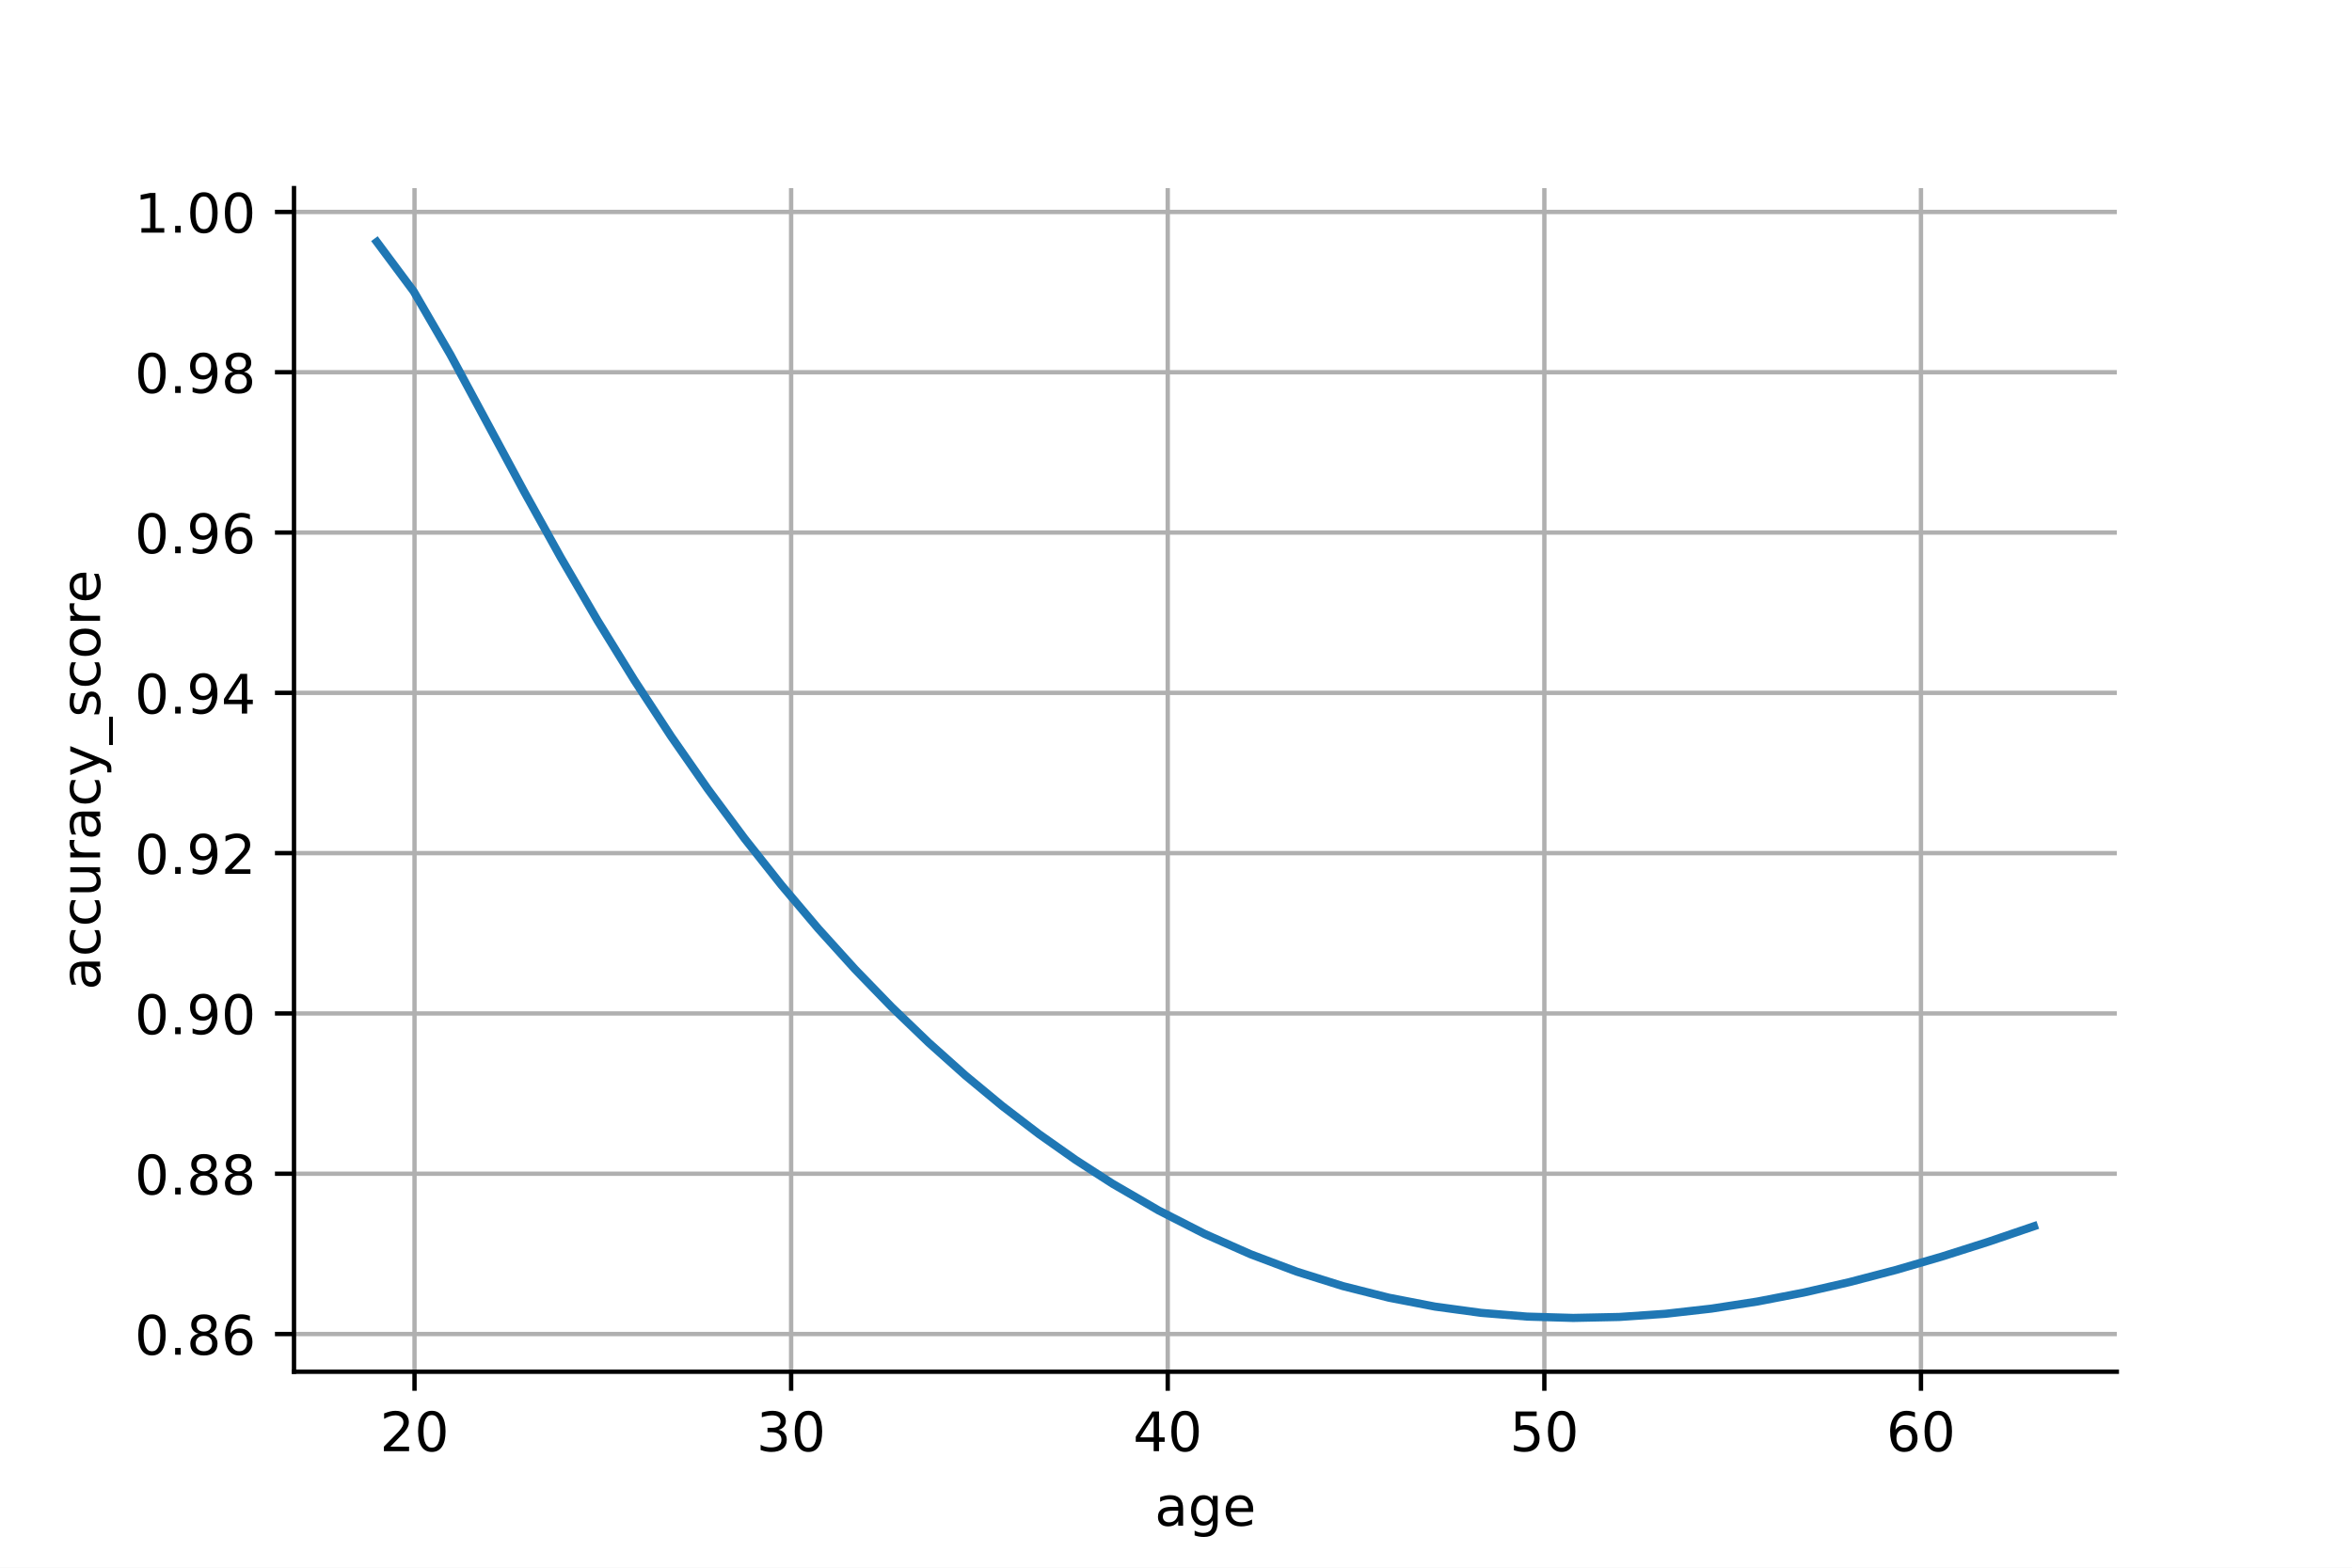
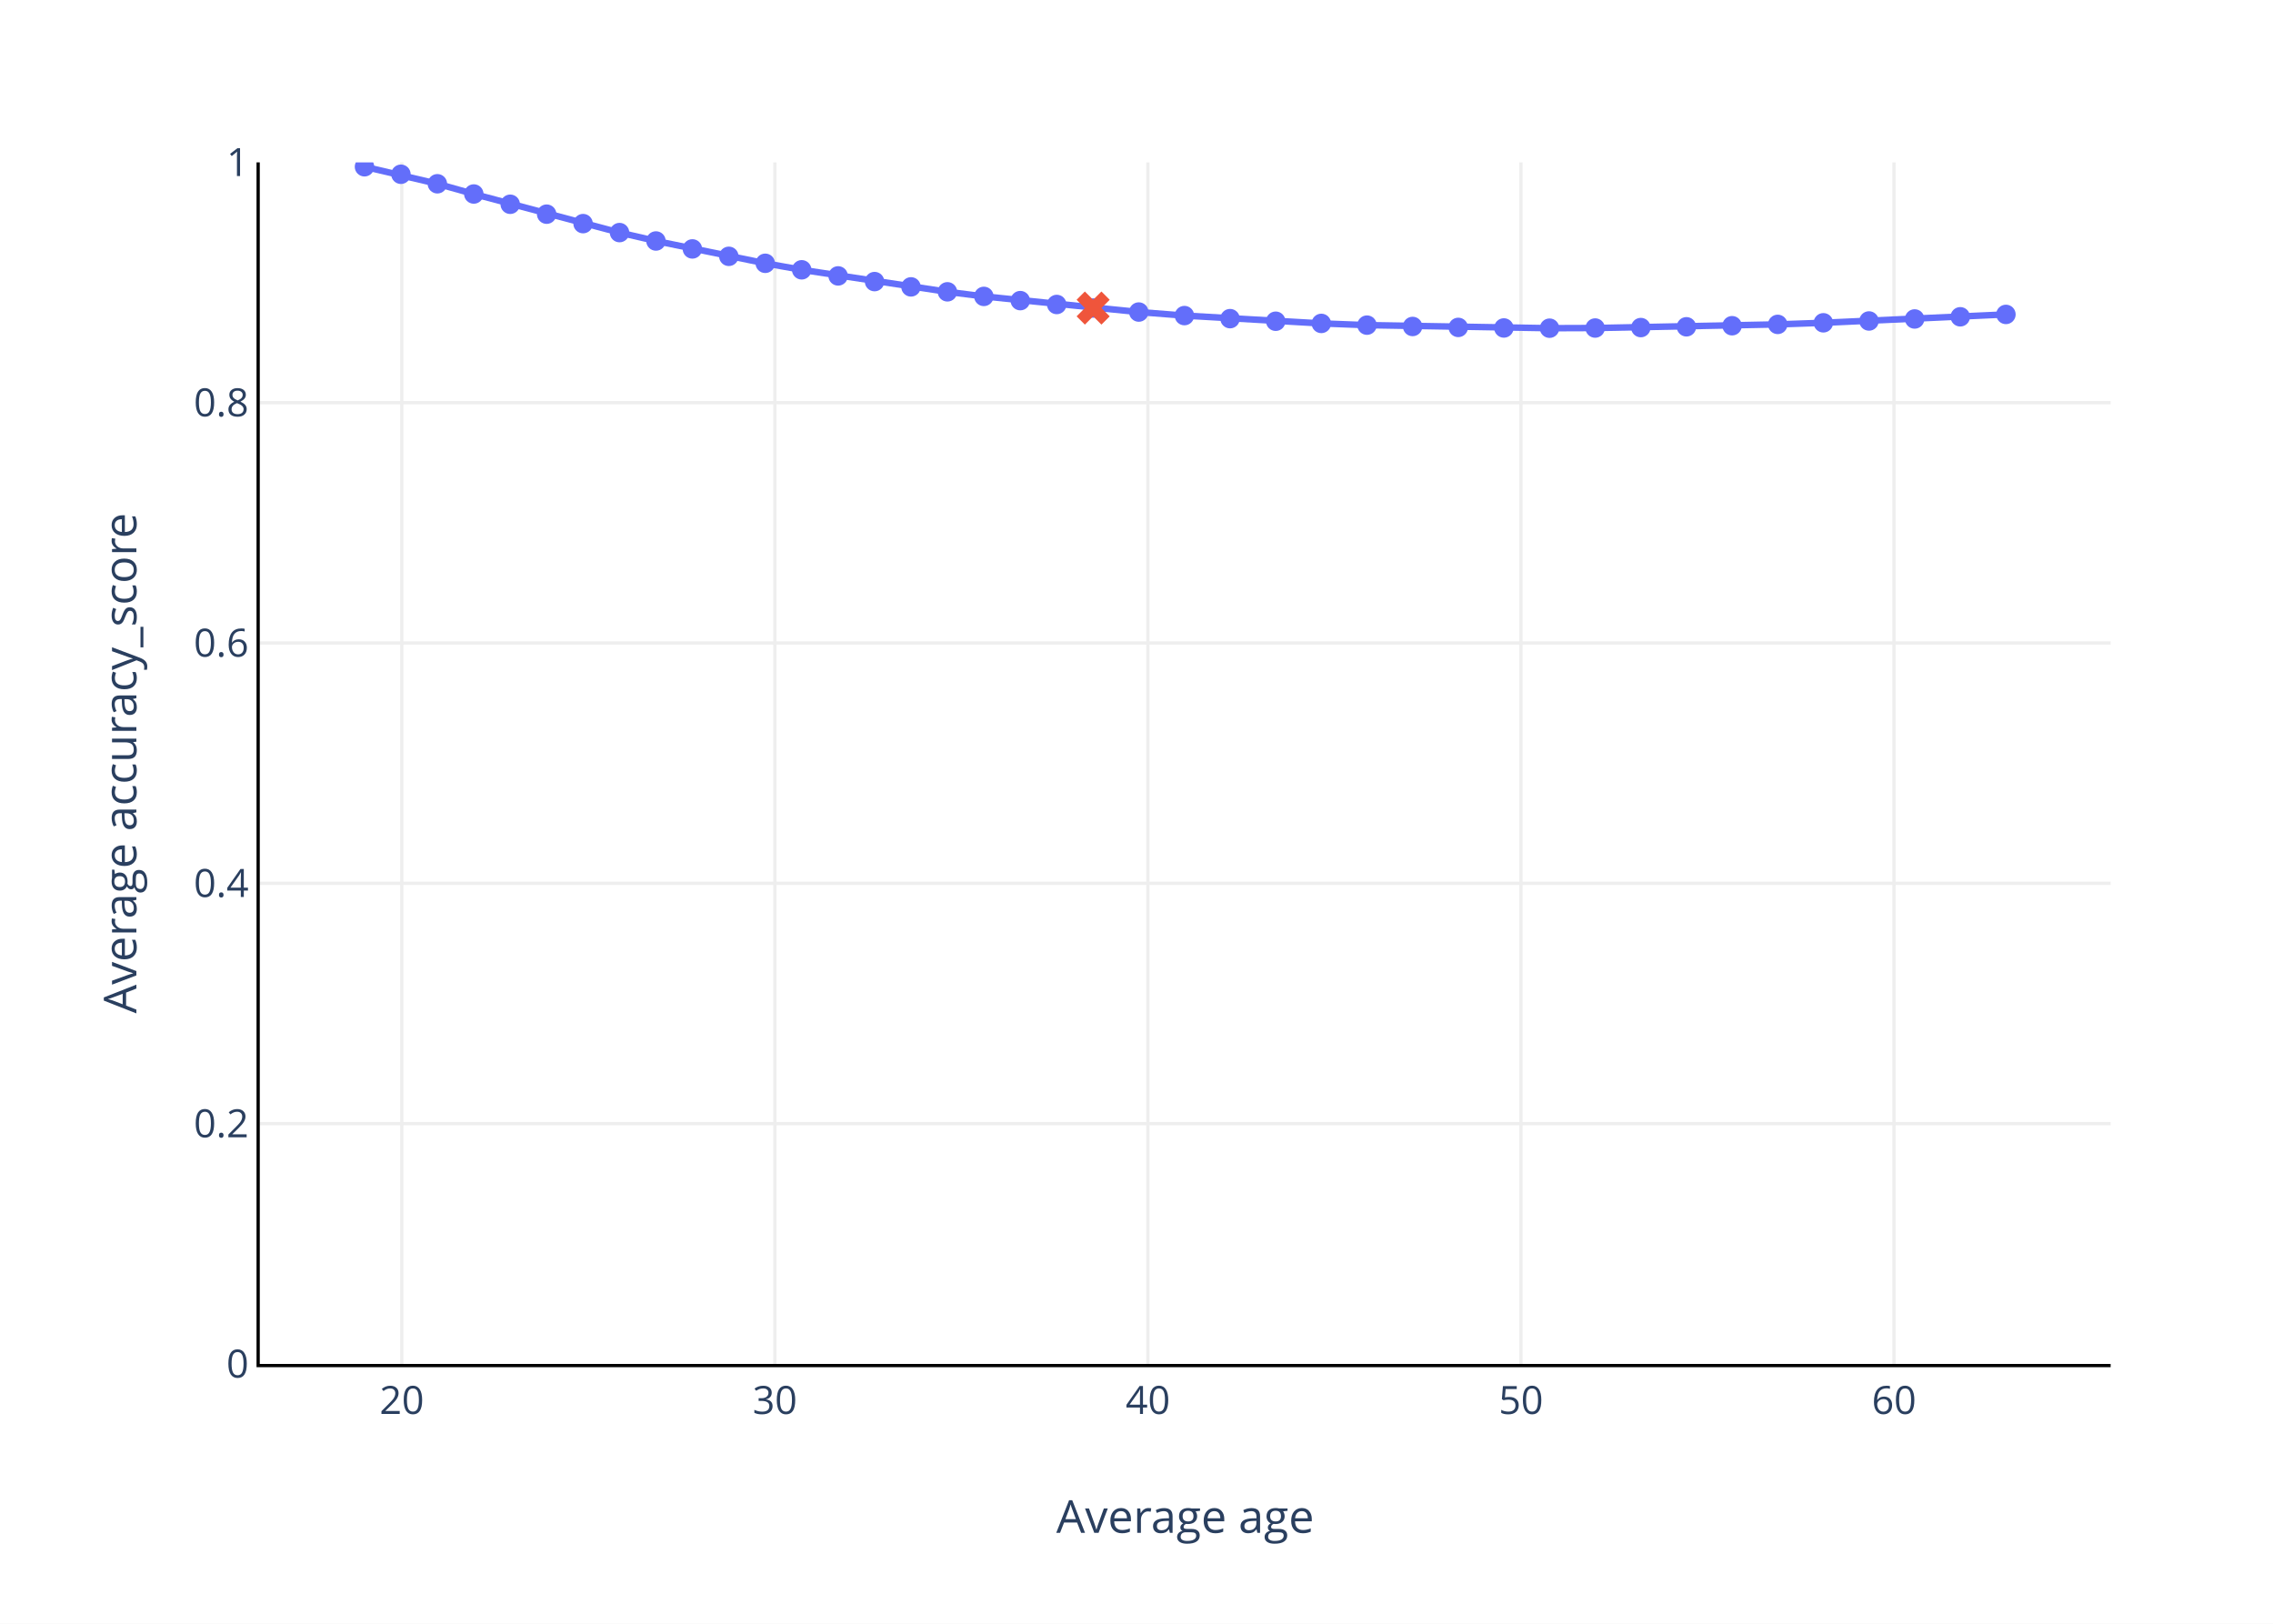
- <svg xmlns="http://www.w3.org/2000/svg" xmlns:xlink="http://www.w3.org/1999/xlink" height="288pt" version="1.1" viewBox="0 0 432 288" width="432pt">
-   <defs>
-     <style type="text/css">
- *{stroke-linecap:butt;stroke-linejoin:round;}
-   </style>
+ <svg xmlns="http://www.w3.org/2000/svg" class="main-svg" width="700" height="500" viewBox="0 0 700 500">
+   <rect x="0" y="0" width="700" height="500" style="fill: rgb(255, 255, 255); fill-opacity: 1;" />
+   <defs id="defs-4349ad">
+     <g class="clips">
+       <clipPath id="clip4349adxyplot" class="plotclip">
+         <rect width="570" height="370" />
+       </clipPath>
+       <clipPath class="axesclip" id="clip4349adx">
+         <rect x="80" y="0" width="570" height="500" />
+       </clipPath>
+       <clipPath class="axesclip" id="clip4349ady">
+         <rect x="0" y="50" width="700" height="370" />
+       </clipPath>
+       <clipPath class="axesclip" id="clip4349adxy">
+         <rect x="80" y="50" width="570" height="370" />
+       </clipPath>
+     </g>
+     <g class="gradients" />
  </defs>
-   <g id="figure_1">
-     <g id="patch_1">
-       <path d="M 0 288  L 432 288  L 432 0  L 0 0  z " style="fill:#ffffff;" />
-     </g>
-     <g id="axes_1">
-       <g id="patch_2">
-         <path d="M 54 252  L 388.8 252  L 388.8 34.56  L 54 34.56  z " style="fill:#ffffff;" />
+   <g class="bglayer" />
+   <g class="layer-below">
+     <g class="imagelayer" />
+     <g class="shapelayer" />
+   </g>
+   <g class="cartesianlayer">
+     <g class="subplot xy">
+       <g class="layer-subplot">
+         <g class="shapelayer" />
+         <g class="imagelayer" />
      </g>
-       <g id="matplotlib.axis_1">
-         <g id="xtick_1">
-           <g id="line2d_1">
-             <path clip-path="url(#p9a3bfb42e7)" d="M 76.136 252  L 76.136 34.56  " style="fill:none;stroke:#b0b0b0;stroke-linecap:square;stroke-width:0.8;" />
+       <g class="gridlayer">
+         <g class="x">
+           <path class="xgrid crisp" transform="translate(123.74,0)" d="M0,50v370" style="stroke: rgb(238, 238, 238); stroke-opacity: 1; stroke-width: 1px;" />
+           <path class="xgrid crisp" transform="translate(238.63,0)" d="M0,50v370" style="stroke: rgb(238, 238, 238); stroke-opacity: 1; stroke-width: 1px;" />
+           <path class="xgrid crisp" transform="translate(353.51,0)" d="M0,50v370" style="stroke: rgb(238, 238, 238); stroke-opacity: 1; stroke-width: 1px;" />
+           <path class="xgrid crisp" transform="translate(468.4,0)" d="M0,50v370" style="stroke: rgb(238, 238, 238); stroke-opacity: 1; stroke-width: 1px;" />
+           <path class="xgrid crisp" transform="translate(583.28,0)" d="M0,50v370" style="stroke: rgb(238, 238, 238); stroke-opacity: 1; stroke-width: 1px;" />
+         </g>
+         <g class="y">
+           <path class="ygrid crisp" transform="translate(0,346)" d="M80,0h570" style="stroke: rgb(238, 238, 238); stroke-opacity: 1; stroke-width: 1px;" />
+           <path class="ygrid crisp" transform="translate(0,272)" d="M80,0h570" style="stroke: rgb(238, 238, 238); stroke-opacity: 1; stroke-width: 1px;" />
+           <path class="ygrid crisp" transform="translate(0,198)" d="M80,0h570" style="stroke: rgb(238, 238, 238); stroke-opacity: 1; stroke-width: 1px;" />
+           <path class="ygrid crisp" transform="translate(0,124)" d="M80,0h570" style="stroke: rgb(238, 238, 238); stroke-opacity: 1; stroke-width: 1px;" />
+         </g>
+       </g>
+       <g class="zerolinelayer" />
+       <path class="xlines-below" />
+       <path class="ylines-below" />
+       <g class="overlines-below" />
+       <g class="xaxislayer-below" />
+       <g class="yaxislayer-below" />
+       <g class="overaxes-below" />
+       <g class="plot" transform="translate(80, 50)" clip-path="url('#clip4349adxyplot')">
+         <g class="scatterlayer mlayer">
+           <g class="trace scatter trace9c3ac6" style="stroke-miterlimit: 2; opacity: 1;">
+             <g class="fills" />
+             <g class="errorbars" />
+             <g class="lines">
+               <path class="js-line" d="M32.25,1.35L54.69,6.59L65.91,9.74L110.79,21.62L122.01,24.21L155.67,31.08L166.89,33.08L211.77,39.86L222.99,41.27L270.7,46.09L284.76,47.18L326.92,49.59L340.98,50.12L397.2,51.06L411.25,51.01L467.47,49.89L481.53,49.4L537.75,46.82" style="vector-effect: non-scaling-stroke; fill: none; stroke: rgb(99, 110, 250); stroke-opacity: 1; stroke-width: 2px; opacity: 1;" />
+             </g>
+             <g class="points">
+               <path class="point" transform="translate(32.25,1.35)" d="M3,0A3,3 0 1,1 0,-3A3,3 0 0,1 3,0Z" style="opacity: 1; stroke-width: 0px; fill: rgb(99, 110, 250); fill-opacity: 1;" />
+               <path class="point" transform="translate(43.47,3.66)" d="M3,0A3,3 0 1,1 0,-3A3,3 0 0,1 3,0Z" style="opacity: 1; stroke-width: 0px; fill: rgb(99, 110, 250); fill-opacity: 1;" />
+               <path class="point" transform="translate(54.69,6.59)" d="M3,0A3,3 0 1,1 0,-3A3,3 0 0,1 3,0Z" style="opacity: 1; stroke-width: 0px; fill: rgb(99, 110, 250); fill-opacity: 1;" />
+               <path class="point" transform="translate(65.91,9.74)" d="M3,0A3,3 0 1,1 0,-3A3,3 0 0,1 3,0Z" style="opacity: 1; stroke-width: 0px; fill: rgb(99, 110, 250); fill-opacity: 1;" />
+               <path class="point" transform="translate(77.13,12.9)" d="M3,0A3,3 0 1,1 0,-3A3,3 0 0,1 3,0Z" style="opacity: 1; stroke-width: 0px; fill: rgb(99, 110, 250); fill-opacity: 1;" />
+               <path class="point" transform="translate(88.35,15.95)" d="M3,0A3,3 0 1,1 0,-3A3,3 0 0,1 3,0Z" style="opacity: 1; stroke-width: 0px; fill: rgb(99, 110, 250); fill-opacity: 1;" />
+               <path class="point" transform="translate(99.57,18.86)" d="M3,0A3,3 0 1,1 0,-3A3,3 0 0,1 3,0Z" style="opacity: 1; stroke-width: 0px; fill: rgb(99, 110, 250); fill-opacity: 1;" />
+               <path class="point" transform="translate(110.79,21.62)" d="M3,0A3,3 0 1,1 0,-3A3,3 0 0,1 3,0Z" style="opacity: 1; stroke-width: 0px; fill: rgb(99, 110, 250); fill-opacity: 1;" />
+               <path class="point" transform="translate(122.01,24.21)" d="M3,0A3,3 0 1,1 0,-3A3,3 0 0,1 3,0Z" style="opacity: 1; stroke-width: 0px; fill: rgb(99, 110, 250); fill-opacity: 1;" />
+               <path class="point" transform="translate(133.23,26.65)" d="M3,0A3,3 0 1,1 0,-3A3,3 0 0,1 3,0Z" style="opacity: 1; stroke-width: 0px; fill: rgb(99, 110, 250); fill-opacity: 1;" />
+               <path class="point" transform="translate(144.45,28.93)" d="M3,0A3,3 0 1,1 0,-3A3,3 0 0,1 3,0Z" style="opacity: 1; stroke-width: 0px; fill: rgb(99, 110, 250); fill-opacity: 1;" />
+               <path class="point" transform="translate(155.67,31.08)" d="M3,0A3,3 0 1,1 0,-3A3,3 0 0,1 3,0Z" style="opacity: 1; stroke-width: 0px; fill: rgb(99, 110, 250); fill-opacity: 1;" />
+               <path class="point" transform="translate(166.89,33.08)" d="M3,0A3,3 0 1,1 0,-3A3,3 0 0,1 3,0Z" style="opacity: 1; stroke-width: 0px; fill: rgb(99, 110, 250); fill-opacity: 1;" />
+               <path class="point" transform="translate(178.11,34.96)" d="M3,0A3,3 0 1,1 0,-3A3,3 0 0,1 3,0Z" style="opacity: 1; stroke-width: 0px; fill: rgb(99, 110, 250); fill-opacity: 1;" />
+               <path class="point" transform="translate(189.33,36.71)" d="M3,0A3,3 0 1,1 0,-3A3,3 0 0,1 3,0Z" style="opacity: 1; stroke-width: 0px; fill: rgb(99, 110, 250); fill-opacity: 1;" />
+               <path class="point" transform="translate(200.55,38.34)" d="M3,0A3,3 0 1,1 0,-3A3,3 0 0,1 3,0Z" style="opacity: 1; stroke-width: 0px; fill: rgb(99, 110, 250); fill-opacity: 1;" />
+               <path class="point" transform="translate(211.77,39.86)" d="M3,0A3,3 0 1,1 0,-3A3,3 0 0,1 3,0Z" style="opacity: 1; stroke-width: 0px; fill: rgb(99, 110, 250); fill-opacity: 1;" />
+               <path class="point" transform="translate(222.99,41.27)" d="M3,0A3,3 0 1,1 0,-3A3,3 0 0,1 3,0Z" style="opacity: 1; stroke-width: 0px; fill: rgb(99, 110, 250); fill-opacity: 1;" />
+               <path class="point" transform="translate(234.21,42.57)" d="M3,0A3,3 0 1,1 0,-3A3,3 0 0,1 3,0Z" style="opacity: 1; stroke-width: 0px; fill: rgb(99, 110, 250); fill-opacity: 1;" />
+               <path class="point" transform="translate(245.43,43.76)" d="M3,0A3,3 0 1,1 0,-3A3,3 0 0,1 3,0Z" style="opacity: 1; stroke-width: 0px; fill: rgb(99, 110, 250); fill-opacity: 1;" />
+               <path class="point" transform="translate(256.65,44.86)" d="M3,0A3,3 0 1,1 0,-3A3,3 0 0,1 3,0Z" style="opacity: 1; stroke-width: 0px; fill: rgb(99, 110, 250); fill-opacity: 1;" />
+               <path class="point" transform="translate(270.7,46.09)" d="M3,0A3,3 0 1,1 0,-3A3,3 0 0,1 3,0Z" style="opacity: 1; stroke-width: 0px; fill: rgb(99, 110, 250); fill-opacity: 1;" />
+               <path class="point" transform="translate(284.76,47.18)" d="M3,0A3,3 0 1,1 0,-3A3,3 0 0,1 3,0Z" style="opacity: 1; stroke-width: 0px; fill: rgb(99, 110, 250); fill-opacity: 1;" />
+               <path class="point" transform="translate(298.81,48.12)" d="M3,0A3,3 0 1,1 0,-3A3,3 0 0,1 3,0Z" style="opacity: 1; stroke-width: 0px; fill: rgb(99, 110, 250); fill-opacity: 1;" />
+               <path class="point" transform="translate(312.87,48.92)" d="M3,0A3,3 0 1,1 0,-3A3,3 0 0,1 3,0Z" style="opacity: 1; stroke-width: 0px; fill: rgb(99, 110, 250); fill-opacity: 1;" />
+               <path class="point" transform="translate(326.92,49.59)" d="M3,0A3,3 0 1,1 0,-3A3,3 0 0,1 3,0Z" style="opacity: 1; stroke-width: 0px; fill: rgb(99, 110, 250); fill-opacity: 1;" />
+               <path class="point" transform="translate(340.98,50.12)" d="M3,0A3,3 0 1,1 0,-3A3,3 0 0,1 3,0Z" style="opacity: 1; stroke-width: 0px; fill: rgb(99, 110, 250); fill-opacity: 1;" />
+               <path class="point" transform="translate(355.03,50.53)" d="M3,0A3,3 0 1,1 0,-3A3,3 0 0,1 3,0Z" style="opacity: 1; stroke-width: 0px; fill: rgb(99, 110, 250); fill-opacity: 1;" />
+               <path class="point" transform="translate(369.09,50.82)" d="M3,0A3,3 0 1,1 0,-3A3,3 0 0,1 3,0Z" style="opacity: 1; stroke-width: 0px; fill: rgb(99, 110, 250); fill-opacity: 1;" />
+               <path class="point" transform="translate(383.14,50.99)" d="M3,0A3,3 0 1,1 0,-3A3,3 0 0,1 3,0Z" style="opacity: 1; stroke-width: 0px; fill: rgb(99, 110, 250); fill-opacity: 1;" />
+               <path class="point" transform="translate(397.2,51.06)" d="M3,0A3,3 0 1,1 0,-3A3,3 0 0,1 3,0Z" style="opacity: 1; stroke-width: 0px; fill: rgb(99, 110, 250); fill-opacity: 1;" />
+               <path class="point" transform="translate(411.25,51.01)" d="M3,0A3,3 0 1,1 0,-3A3,3 0 0,1 3,0Z" style="opacity: 1; stroke-width: 0px; fill: rgb(99, 110, 250); fill-opacity: 1;" />
+               <path class="point" transform="translate(425.31,50.87)" d="M3,0A3,3 0 1,1 0,-3A3,3 0 0,1 3,0Z" style="opacity: 1; stroke-width: 0px; fill: rgb(99, 110, 250); fill-opacity: 1;" />
+               <path class="point" transform="translate(439.36,50.63)" d="M3,0A3,3 0 1,1 0,-3A3,3 0 0,1 3,0Z" style="opacity: 1; stroke-width: 0px; fill: rgb(99, 110, 250); fill-opacity: 1;" />
+               <path class="point" transform="translate(453.42,50.3)" d="M3,0A3,3 0 1,1 0,-3A3,3 0 0,1 3,0Z" style="opacity: 1; stroke-width: 0px; fill: rgb(99, 110, 250); fill-opacity: 1;" />
+               <path class="point" transform="translate(467.47,49.89)" d="M3,0A3,3 0 1,1 0,-3A3,3 0 0,1 3,0Z" style="opacity: 1; stroke-width: 0px; fill: rgb(99, 110, 250); fill-opacity: 1;" />
+               <path class="point" transform="translate(481.53,49.4)" d="M3,0A3,3 0 1,1 0,-3A3,3 0 0,1 3,0Z" style="opacity: 1; stroke-width: 0px; fill: rgb(99, 110, 250); fill-opacity: 1;" />
+               <path class="point" transform="translate(495.58,48.84)" d="M3,0A3,3 0 1,1 0,-3A3,3 0 0,1 3,0Z" style="opacity: 1; stroke-width: 0px; fill: rgb(99, 110, 250); fill-opacity: 1;" />
+               <path class="point" transform="translate(509.64,48.22)" d="M3,0A3,3 0 1,1 0,-3A3,3 0 0,1 3,0Z" style="opacity: 1; stroke-width: 0px; fill: rgb(99, 110, 250); fill-opacity: 1;" />
+               <path class="point" transform="translate(523.69,47.55)" d="M3,0A3,3 0 1,1 0,-3A3,3 0 0,1 3,0Z" style="opacity: 1; stroke-width: 0px; fill: rgb(99, 110, 250); fill-opacity: 1;" />
+               <path class="point" transform="translate(537.75,46.82)" d="M3,0A3,3 0 1,1 0,-3A3,3 0 0,1 3,0Z" style="opacity: 1; stroke-width: 0px; fill: rgb(99, 110, 250); fill-opacity: 1;" />
+             </g>
+             <g class="text" />
          </g>
-           <g id="line2d_2">
-             <defs>
-               <path d="M 0 0  L 0 3.5  " id="mac4a8b81d6" style="stroke:#000000;stroke-width:0.8;" />
-             </defs>
-             <g>
-               <use style="stroke:#000000;stroke-width:0.8;" x="76.136" xlink:href="#mac4a8b81d6" y="252" />
+           <g class="trace scatter traceecd74e" style="stroke-miterlimit: 2; opacity: 1;">
+             <g class="fills" />
+             <g class="errorbars" />
+             <g class="lines" />
+             <g class="points">
+               <path class="point" transform="translate(256.65,44.86)" d="M0,2.55l2.55,2.55l2.55,-2.55l-2.55,-2.55l2.55,-2.55l-2.55,-2.55l-2.55,2.55l-2.55,-2.55l-2.55,2.55l2.55,2.55l-2.55,2.55l2.55,2.55Z" style="opacity: 1; stroke-width: 0px; fill: rgb(239, 85, 59); fill-opacity: 1;" />
            </g>
-           </g>
-           <g id="text_1">
-             <defs>
-               <path d="M 19.188 8.297  L 53.609 8.297  L 53.609 0  L 7.328 0  L 7.328 8.297  Q 12.938 14.109 22.625 23.891  Q 32.328 33.688 34.812 36.531  Q 39.547 41.844 41.422 45.531  Q 43.312 49.219 43.312 52.781  Q 43.312 58.594 39.234 62.25  Q 35.156 65.922 28.609 65.922  Q 23.969 65.922 18.812 64.312  Q 13.672 62.703 7.812 59.422  L 7.812 69.391  Q 13.766 71.781 18.938 73  Q 24.125 74.219 28.422 74.219  Q 39.75 74.219 46.484 68.547  Q 53.219 62.891 53.219 53.422  Q 53.219 48.922 51.531 44.891  Q 49.859 40.875 45.406 35.406  Q 44.188 33.984 37.641 27.219  Q 31.109 20.453 19.188 8.297  z " id="DejaVuSans-50" />
-               <path d="M 31.781 66.406  Q 24.172 66.406 20.328 58.906  Q 16.5 51.422 16.5 36.375  Q 16.5 21.391 20.328 13.891  Q 24.172 6.391 31.781 6.391  Q 39.453 6.391 43.281 13.891  Q 47.125 21.391 47.125 36.375  Q 47.125 51.422 43.281 58.906  Q 39.453 66.406 31.781 66.406  z M 31.781 74.219  Q 44.047 74.219 50.516 64.516  Q 56.984 54.828 56.984 36.375  Q 56.984 17.969 50.516 8.266  Q 44.047 -1.422 31.781 -1.422  Q 19.531 -1.422 13.062 8.266  Q 6.594 17.969 6.594 36.375  Q 6.594 54.828 13.062 64.516  Q 19.531 74.219 31.781 74.219  z " id="DejaVuSans-48" />
-             </defs>
-             <g transform="translate(69.77304 266.5984)scale(0.1 -0.1)">
-               <use xlink:href="#DejaVuSans-50" />
-               <use x="63.623" xlink:href="#DejaVuSans-48" />
-             </g>
-           </g>
-         </g>
-         <g id="xtick_2">
-           <g id="line2d_3">
-             <path clip-path="url(#p9a3bfb42e7)" d="M 145.309 252  L 145.309 34.56  " style="fill:none;stroke:#b0b0b0;stroke-linecap:square;stroke-width:0.8;" />
-           </g>
-           <g id="line2d_4">
-             <g>
-               <use style="stroke:#000000;stroke-width:0.8;" x="145.309" xlink:href="#mac4a8b81d6" y="252" />
-             </g>
-           </g>
-           <g id="text_2">
-             <defs>
-               <path d="M 40.578 39.312  Q 47.656 37.797 51.625 33  Q 55.609 28.219 55.609 21.188  Q 55.609 10.406 48.188 4.484  Q 40.766 -1.422 27.094 -1.422  Q 22.516 -1.422 17.656 -0.516  Q 12.797 0.391 7.625 2.203  L 7.625 11.719  Q 11.719 9.328 16.594 8.109  Q 21.484 6.891 26.812 6.891  Q 36.078 6.891 40.938 10.547  Q 45.797 14.203 45.797 21.188  Q 45.797 27.641 41.281 31.266  Q 36.766 34.906 28.719 34.906  L 20.219 34.906  L 20.219 43.016  L 29.109 43.016  Q 36.375 43.016 40.234 45.922  Q 44.094 48.828 44.094 54.297  Q 44.094 59.906 40.109 62.906  Q 36.141 65.922 28.719 65.922  Q 24.656 65.922 20.016 65.031  Q 15.375 64.156 9.812 62.312  L 9.812 71.094  Q 15.438 72.656 20.344 73.438  Q 25.25 74.219 29.594 74.219  Q 40.828 74.219 47.359 69.109  Q 53.906 64.016 53.906 55.328  Q 53.906 49.266 50.438 45.094  Q 46.969 40.922 40.578 39.312  z " id="DejaVuSans-51" />
-             </defs>
-             <g transform="translate(138.9466 266.5984)scale(0.1 -0.1)">
-               <use xlink:href="#DejaVuSans-51" />
-               <use x="63.623" xlink:href="#DejaVuSans-48" />
-             </g>
-           </g>
-         </g>
-         <g id="xtick_3">
-           <g id="line2d_5">
-             <path clip-path="url(#p9a3bfb42e7)" d="M 214.483 252  L 214.483 34.56  " style="fill:none;stroke:#b0b0b0;stroke-linecap:square;stroke-width:0.8;" />
-           </g>
-           <g id="line2d_6">
-             <g>
-               <use style="stroke:#000000;stroke-width:0.8;" x="214.483" xlink:href="#mac4a8b81d6" y="252" />
-             </g>
-           </g>
-           <g id="text_3">
-             <defs>
-               <path d="M 37.797 64.312  L 12.891 25.391  L 37.797 25.391  z M 35.203 72.906  L 47.609 72.906  L 47.609 25.391  L 58.016 25.391  L 58.016 17.188  L 47.609 17.188  L 47.609 0  L 37.797 0  L 37.797 17.188  L 4.891 17.188  L 4.891 26.703  z " id="DejaVuSans-52" />
-             </defs>
-             <g transform="translate(208.1201 266.5984)scale(0.1 -0.1)">
-               <use xlink:href="#DejaVuSans-52" />
-               <use x="63.623" xlink:href="#DejaVuSans-48" />
-             </g>
-           </g>
-         </g>
-         <g id="xtick_4">
-           <g id="line2d_7">
-             <path clip-path="url(#p9a3bfb42e7)" d="M 283.656 252  L 283.656 34.56  " style="fill:none;stroke:#b0b0b0;stroke-linecap:square;stroke-width:0.8;" />
-           </g>
-           <g id="line2d_8">
-             <g>
-               <use style="stroke:#000000;stroke-width:0.8;" x="283.656" xlink:href="#mac4a8b81d6" y="252" />
-             </g>
-           </g>
-           <g id="text_4">
-             <defs>
-               <path d="M 10.797 72.906  L 49.516 72.906  L 49.516 64.594  L 19.828 64.594  L 19.828 46.734  Q 21.969 47.469 24.109 47.828  Q 26.266 48.188 28.422 48.188  Q 40.625 48.188 47.75 41.5  Q 54.891 34.812 54.891 23.391  Q 54.891 11.625 47.562 5.094  Q 40.234 -1.422 26.906 -1.422  Q 22.312 -1.422 17.547 -0.641  Q 12.797 0.141 7.719 1.703  L 7.719 11.625  Q 12.109 9.234 16.797 8.062  Q 21.484 6.891 26.703 6.891  Q 35.156 6.891 40.078 11.328  Q 45.016 15.766 45.016 23.391  Q 45.016 31 40.078 35.438  Q 35.156 39.891 26.703 39.891  Q 22.75 39.891 18.812 39.016  Q 14.891 38.141 10.797 36.281  z " id="DejaVuSans-53" />
-             </defs>
-             <g transform="translate(277.2937 266.5984)scale(0.1 -0.1)">
-               <use xlink:href="#DejaVuSans-53" />
-               <use x="63.623" xlink:href="#DejaVuSans-48" />
-             </g>
-           </g>
-         </g>
-         <g id="xtick_5">
-           <g id="line2d_9">
-             <path clip-path="url(#p9a3bfb42e7)" d="M 352.83 252  L 352.83 34.56  " style="fill:none;stroke:#b0b0b0;stroke-linecap:square;stroke-width:0.8;" />
-           </g>
-           <g id="line2d_10">
-             <g>
-               <use style="stroke:#000000;stroke-width:0.8;" x="352.83" xlink:href="#mac4a8b81d6" y="252" />
-             </g>
-           </g>
-           <g id="text_5">
-             <defs>
-               <path d="M 33.016 40.375  Q 26.375 40.375 22.484 35.828  Q 18.609 31.297 18.609 23.391  Q 18.609 15.531 22.484 10.953  Q 26.375 6.391 33.016 6.391  Q 39.656 6.391 43.531 10.953  Q 47.406 15.531 47.406 23.391  Q 47.406 31.297 43.531 35.828  Q 39.656 40.375 33.016 40.375  z M 52.594 71.297  L 52.594 62.312  Q 48.875 64.062 45.094 64.984  Q 41.312 65.922 37.594 65.922  Q 27.828 65.922 22.672 59.328  Q 17.531 52.734 16.797 39.406  Q 19.672 43.656 24.016 45.922  Q 28.375 48.188 33.594 48.188  Q 44.578 48.188 50.953 41.516  Q 57.328 34.859 57.328 23.391  Q 57.328 12.156 50.688 5.359  Q 44.047 -1.422 33.016 -1.422  Q 20.359 -1.422 13.672 8.266  Q 6.984 17.969 6.984 36.375  Q 6.984 53.656 15.188 63.938  Q 23.391 74.219 37.203 74.219  Q 40.922 74.219 44.703 73.484  Q 48.484 72.75 52.594 71.297  z " id="DejaVuSans-54" />
-             </defs>
-             <g transform="translate(346.4673 266.5984)scale(0.1 -0.1)">
-               <use xlink:href="#DejaVuSans-54" />
-               <use x="63.623" xlink:href="#DejaVuSans-48" />
-             </g>
-           </g>
-         </g>
-         <g id="text_6">
-           <defs>
-             <path d="M 34.281 27.484  Q 23.391 27.484 19.188 25  Q 14.984 22.516 14.984 16.5  Q 14.984 11.719 18.141 8.906  Q 21.297 6.109 26.703 6.109  Q 34.188 6.109 38.703 11.406  Q 43.219 16.703 43.219 25.484  L 43.219 27.484  z M 52.203 31.203  L 52.203 0  L 43.219 0  L 43.219 8.297  Q 40.141 3.328 35.547 0.953  Q 30.953 -1.422 24.312 -1.422  Q 15.922 -1.422 10.953 3.297  Q 6 8.016 6 15.922  Q 6 25.141 12.172 29.828  Q 18.359 34.516 30.609 34.516  L 43.219 34.516  L 43.219 35.406  Q 43.219 41.609 39.141 45  Q 35.062 48.391 27.688 48.391  Q 23 48.391 18.547 47.266  Q 14.109 46.141 10.016 43.891  L 10.016 52.203  Q 14.938 54.109 19.578 55.047  Q 24.219 56 28.609 56  Q 40.484 56 46.344 49.844  Q 52.203 43.703 52.203 31.203  z " id="DejaVuSans-97" />
-             <path d="M 45.406 27.984  Q 45.406 37.75 41.375 43.109  Q 37.359 48.484 30.078 48.484  Q 22.859 48.484 18.828 43.109  Q 14.797 37.75 14.797 27.984  Q 14.797 18.266 18.828 12.891  Q 22.859 7.516 30.078 7.516  Q 37.359 7.516 41.375 12.891  Q 45.406 18.266 45.406 27.984  z M 54.391 6.781  Q 54.391 -7.172 48.188 -13.984  Q 42 -20.797 29.203 -20.797  Q 24.469 -20.797 20.266 -20.094  Q 16.062 -19.391 12.109 -17.922  L 12.109 -9.188  Q 16.062 -11.328 19.922 -12.344  Q 23.781 -13.375 27.781 -13.375  Q 36.625 -13.375 41.016 -8.766  Q 45.406 -4.156 45.406 5.172  L 45.406 9.625  Q 42.625 4.781 38.281 2.391  Q 33.938 0 27.875 0  Q 17.828 0 11.672 7.656  Q 5.516 15.328 5.516 27.984  Q 5.516 40.672 11.672 48.328  Q 17.828 56 27.875 56  Q 33.938 56 38.281 53.609  Q 42.625 51.219 45.406 46.391  L 45.406 54.688  L 54.391 54.688  z " id="DejaVuSans-103" />
-             <path d="M 56.203 29.594  L 56.203 25.203  L 14.891 25.203  Q 15.484 15.922 20.484 11.062  Q 25.484 6.203 34.422 6.203  Q 39.594 6.203 44.453 7.469  Q 49.312 8.734 54.109 11.281  L 54.109 2.781  Q 49.266 0.734 44.188 -0.344  Q 39.109 -1.422 33.891 -1.422  Q 20.797 -1.422 13.156 6.188  Q 5.516 13.812 5.516 26.812  Q 5.516 40.234 12.766 48.109  Q 20.016 56 32.328 56  Q 43.359 56 49.781 48.891  Q 56.203 41.797 56.203 29.594  z M 47.219 32.234  Q 47.125 39.594 43.094 43.984  Q 39.062 48.391 32.422 48.391  Q 24.906 48.391 20.391 44.141  Q 15.875 39.891 15.188 32.172  z " id="DejaVuSans-101" />
-           </defs>
-           <g transform="translate(212.0852 280.2766)scale(0.1 -0.1)">
-             <use xlink:href="#DejaVuSans-97" />
-             <use x="61.279" xlink:href="#DejaVuSans-103" />
-             <use x="124.756" xlink:href="#DejaVuSans-101" />
+             <g class="text" />
          </g>
        </g>
      </g>
-       <g id="matplotlib.axis_2">
-         <g id="ytick_1">
-           <g id="line2d_11">
-             <path clip-path="url(#p9a3bfb42e7)" d="M 54 245.076  L 388.8 245.076  " style="fill:none;stroke:#b0b0b0;stroke-linecap:square;stroke-width:0.8;" />
-           </g>
-           <g id="line2d_12">
-             <defs>
-               <path d="M 0 0  L -3.5 0  " id="m08b8b595f6" style="stroke:#000000;stroke-width:0.8;" />
-             </defs>
-             <g>
-               <use style="stroke:#000000;stroke-width:0.8;" x="54" xlink:href="#m08b8b595f6" y="245.076" />
-             </g>
-           </g>
-           <g id="text_7">
-             <defs>
-               <path d="M 10.688 12.406  L 21 12.406  L 21 0  L 10.688 0  z " id="DejaVuSans-46" />
-               <path d="M 31.781 34.625  Q 24.75 34.625 20.719 30.859  Q 16.703 27.094 16.703 20.516  Q 16.703 13.922 20.719 10.156  Q 24.75 6.391 31.781 6.391  Q 38.812 6.391 42.859 10.172  Q 46.922 13.969 46.922 20.516  Q 46.922 27.094 42.891 30.859  Q 38.875 34.625 31.781 34.625  z M 21.922 38.812  Q 15.578 40.375 12.031 44.719  Q 8.5 49.078 8.5 55.328  Q 8.5 64.062 14.719 69.141  Q 20.953 74.219 31.781 74.219  Q 42.672 74.219 48.875 69.141  Q 55.078 64.062 55.078 55.328  Q 55.078 49.078 51.531 44.719  Q 48 40.375 41.703 38.812  Q 48.828 37.156 52.797 32.312  Q 56.781 27.484 56.781 20.516  Q 56.781 9.906 50.312 4.234  Q 43.844 -1.422 31.781 -1.422  Q 19.734 -1.422 13.25 4.234  Q 6.781 9.906 6.781 20.516  Q 6.781 27.484 10.781 32.312  Q 14.797 37.156 21.922 38.812  z M 18.312 54.391  Q 18.312 48.734 21.844 45.562  Q 25.391 42.391 31.781 42.391  Q 38.141 42.391 41.719 45.562  Q 45.312 48.734 45.312 54.391  Q 45.312 60.062 41.719 63.234  Q 38.141 66.406 31.781 66.406  Q 25.391 66.406 21.844 63.234  Q 18.312 60.062 18.312 54.391  z " id="DejaVuSans-56" />
-             </defs>
-             <g transform="translate(24.73438 248.8753)scale(0.1 -0.1)">
-               <use xlink:href="#DejaVuSans-48" />
-               <use x="63.623" xlink:href="#DejaVuSans-46" />
-               <use x="95.41" xlink:href="#DejaVuSans-56" />
-               <use x="159.033" xlink:href="#DejaVuSans-54" />
-             </g>
-           </g>
+       <g class="overplot" />
+       <path class="xlines-above crisp" d="M79,420.5H650" style="fill: none; stroke-width: 1px; stroke: rgb(0, 0, 0); stroke-opacity: 1;" />
+       <path class="ylines-above crisp" d="M79.5,50V420" style="fill: none; stroke-width: 1px; stroke: rgb(0, 0, 0); stroke-opacity: 1;" />
+       <g class="overlines-above" />
+       <g class="xaxislayer-above">
+         <g class="xtick">
+           <text text-anchor="middle" x="0" y="435.4" transform="translate(123.74,0)" style="font-family: 'Open Sans', verdana, arial, sans-serif; font-size: 12px; fill: rgb(42, 63, 95); fill-opacity: 1; white-space: pre;">20</text>
        </g>
-         <g id="ytick_2">
-           <g id="line2d_13">
-             <path clip-path="url(#p9a3bfb42e7)" d="M 54 215.628  L 388.8 215.628  " style="fill:none;stroke:#b0b0b0;stroke-linecap:square;stroke-width:0.8;" />
-           </g>
-           <g id="line2d_14">
-             <g>
-               <use style="stroke:#000000;stroke-width:0.8;" x="54" xlink:href="#m08b8b595f6" y="215.628" />
-             </g>
-           </g>
-           <g id="text_8">
-             <g transform="translate(24.73438 219.4268)scale(0.1 -0.1)">
-               <use xlink:href="#DejaVuSans-48" />
-               <use x="63.623" xlink:href="#DejaVuSans-46" />
-               <use x="95.41" xlink:href="#DejaVuSans-56" />
-               <use x="159.033" xlink:href="#DejaVuSans-56" />
-             </g>
-           </g>
+         <g class="xtick">
+           <text text-anchor="middle" x="0" y="435.4" transform="translate(238.63,0)" style="font-family: 'Open Sans', verdana, arial, sans-serif; font-size: 12px; fill: rgb(42, 63, 95); fill-opacity: 1; white-space: pre;">30</text>
        </g>
-         <g id="ytick_3">
-           <g id="line2d_15">
-             <path clip-path="url(#p9a3bfb42e7)" d="M 54 186.179  L 388.8 186.179  " style="fill:none;stroke:#b0b0b0;stroke-linecap:square;stroke-width:0.8;" />
-           </g>
-           <g id="line2d_16">
-             <g>
-               <use style="stroke:#000000;stroke-width:0.8;" x="54" xlink:href="#m08b8b595f6" y="186.179" />
-             </g>
-           </g>
-           <g id="text_9">
-             <defs>
-               <path d="M 10.984 1.516  L 10.984 10.5  Q 14.703 8.734 18.5 7.812  Q 22.312 6.891 25.984 6.891  Q 35.75 6.891 40.891 13.453  Q 46.047 20.016 46.781 33.406  Q 43.953 29.203 39.594 26.953  Q 35.25 24.703 29.984 24.703  Q 19.047 24.703 12.672 31.312  Q 6.297 37.938 6.297 49.422  Q 6.297 60.641 12.938 67.422  Q 19.578 74.219 30.609 74.219  Q 43.266 74.219 49.922 64.516  Q 56.594 54.828 56.594 36.375  Q 56.594 19.141 48.406 8.859  Q 40.234 -1.422 26.422 -1.422  Q 22.703 -1.422 18.891 -0.688  Q 15.094 0.047 10.984 1.516  z M 30.609 32.422  Q 37.25 32.422 41.125 36.953  Q 45.016 41.5 45.016 49.422  Q 45.016 57.281 41.125 61.844  Q 37.25 66.406 30.609 66.406  Q 23.969 66.406 20.094 61.844  Q 16.219 57.281 16.219 49.422  Q 16.219 41.5 20.094 36.953  Q 23.969 32.422 30.609 32.422  z " id="DejaVuSans-57" />
-             </defs>
-             <g transform="translate(24.73438 189.9783)scale(0.1 -0.1)">
-               <use xlink:href="#DejaVuSans-48" />
-               <use x="63.623" xlink:href="#DejaVuSans-46" />
-               <use x="95.41" xlink:href="#DejaVuSans-57" />
-               <use x="159.033" xlink:href="#DejaVuSans-48" />
-             </g>
-           </g>
+         <g class="xtick">
+           <text text-anchor="middle" x="0" y="435.4" transform="translate(353.51,0)" style="font-family: 'Open Sans', verdana, arial, sans-serif; font-size: 12px; fill: rgb(42, 63, 95); fill-opacity: 1; white-space: pre;">40</text>
        </g>
-         <g id="ytick_4">
-           <g id="line2d_17">
-             <path clip-path="url(#p9a3bfb42e7)" d="M 54 156.731  L 388.8 156.731  " style="fill:none;stroke:#b0b0b0;stroke-linecap:square;stroke-width:0.8;" />
-           </g>
-           <g id="line2d_18">
-             <g>
-               <use style="stroke:#000000;stroke-width:0.8;" x="54" xlink:href="#m08b8b595f6" y="156.731" />
-             </g>
-           </g>
-           <g id="text_10">
-             <g transform="translate(24.73438 160.5298)scale(0.1 -0.1)">
-               <use xlink:href="#DejaVuSans-48" />
-               <use x="63.623" xlink:href="#DejaVuSans-46" />
-               <use x="95.41" xlink:href="#DejaVuSans-57" />
-               <use x="159.033" xlink:href="#DejaVuSans-50" />
-             </g>
-           </g>
+         <g class="xtick">
+           <text text-anchor="middle" x="0" y="435.4" transform="translate(468.4,0)" style="font-family: 'Open Sans', verdana, arial, sans-serif; font-size: 12px; fill: rgb(42, 63, 95); fill-opacity: 1; white-space: pre;">50</text>
        </g>
-         <g id="ytick_5">
-           <g id="line2d_19">
-             <path clip-path="url(#p9a3bfb42e7)" d="M 54 127.282  L 388.8 127.282  " style="fill:none;stroke:#b0b0b0;stroke-linecap:square;stroke-width:0.8;" />
-           </g>
-           <g id="line2d_20">
-             <g>
-               <use style="stroke:#000000;stroke-width:0.8;" x="54" xlink:href="#m08b8b595f6" y="127.282" />
-             </g>
-           </g>
-           <g id="text_11">
-             <g transform="translate(24.73438 131.0813)scale(0.1 -0.1)">
-               <use xlink:href="#DejaVuSans-48" />
-               <use x="63.623" xlink:href="#DejaVuSans-46" />
-               <use x="95.41" xlink:href="#DejaVuSans-57" />
-               <use x="159.033" xlink:href="#DejaVuSans-52" />
-             </g>
-           </g>
-         </g>
-         <g id="ytick_6">
-           <g id="line2d_21">
-             <path clip-path="url(#p9a3bfb42e7)" d="M 54 97.834  L 388.8 97.834  " style="fill:none;stroke:#b0b0b0;stroke-linecap:square;stroke-width:0.8;" />
-           </g>
-           <g id="line2d_22">
-             <g>
-               <use style="stroke:#000000;stroke-width:0.8;" x="54" xlink:href="#m08b8b595f6" y="97.834" />
-             </g>
-           </g>
-           <g id="text_12">
-             <g transform="translate(24.73438 101.6328)scale(0.1 -0.1)">
-               <use xlink:href="#DejaVuSans-48" />
-               <use x="63.623" xlink:href="#DejaVuSans-46" />
-               <use x="95.41" xlink:href="#DejaVuSans-57" />
-               <use x="159.033" xlink:href="#DejaVuSans-54" />
-             </g>
-           </g>
-         </g>
-         <g id="ytick_7">
-           <g id="line2d_23">
-             <path clip-path="url(#p9a3bfb42e7)" d="M 54 68.385  L 388.8 68.385  " style="fill:none;stroke:#b0b0b0;stroke-linecap:square;stroke-width:0.8;" />
-           </g>
-           <g id="line2d_24">
-             <g>
-               <use style="stroke:#000000;stroke-width:0.8;" x="54" xlink:href="#m08b8b595f6" y="68.385" />
-             </g>
-           </g>
-           <g id="text_13">
-             <g transform="translate(24.73438 72.1843)scale(0.1 -0.1)">
-               <use xlink:href="#DejaVuSans-48" />
-               <use x="63.623" xlink:href="#DejaVuSans-46" />
-               <use x="95.41" xlink:href="#DejaVuSans-57" />
-               <use x="159.033" xlink:href="#DejaVuSans-56" />
-             </g>
-           </g>
-         </g>
-         <g id="ytick_8">
-           <g id="line2d_25">
-             <path clip-path="url(#p9a3bfb42e7)" d="M 54 38.937  L 388.8 38.937  " style="fill:none;stroke:#b0b0b0;stroke-linecap:square;stroke-width:0.8;" />
-           </g>
-           <g id="line2d_26">
-             <g>
-               <use style="stroke:#000000;stroke-width:0.8;" x="54" xlink:href="#m08b8b595f6" y="38.937" />
-             </g>
-           </g>
-           <g id="text_14">
-             <defs>
-               <path d="M 12.406 8.297  L 28.516 8.297  L 28.516 63.922  L 10.984 60.406  L 10.984 69.391  L 28.422 72.906  L 38.281 72.906  L 38.281 8.297  L 54.391 8.297  L 54.391 0  L 12.406 0  z " id="DejaVuSans-49" />
-             </defs>
-             <g transform="translate(24.73438 42.73579)scale(0.1 -0.1)">
-               <use xlink:href="#DejaVuSans-49" />
-               <use x="63.623" xlink:href="#DejaVuSans-46" />
-               <use x="95.41" xlink:href="#DejaVuSans-48" />
-               <use x="159.033" xlink:href="#DejaVuSans-48" />
-             </g>
-           </g>
-         </g>
-         <g id="text_15">
-           <defs>
-             <path d="M 48.781 52.594  L 48.781 44.188  Q 44.969 46.297 41.141 47.344  Q 37.312 48.391 33.406 48.391  Q 24.656 48.391 19.812 42.844  Q 14.984 37.312 14.984 27.297  Q 14.984 17.281 19.812 11.734  Q 24.656 6.203 33.406 6.203  Q 37.312 6.203 41.141 7.25  Q 44.969 8.297 48.781 10.406  L 48.781 2.094  Q 45.016 0.344 40.984 -0.531  Q 36.969 -1.422 32.422 -1.422  Q 20.062 -1.422 12.781 6.344  Q 5.516 14.109 5.516 27.297  Q 5.516 40.672 12.859 48.328  Q 20.219 56 33.016 56  Q 37.156 56 41.109 55.141  Q 45.062 54.297 48.781 52.594  z " id="DejaVuSans-99" />
-             <path d="M 8.5 21.578  L 8.5 54.688  L 17.484 54.688  L 17.484 21.922  Q 17.484 14.156 20.5 10.266  Q 23.531 6.391 29.594 6.391  Q 36.859 6.391 41.078 11.031  Q 45.312 15.672 45.312 23.688  L 45.312 54.688  L 54.297 54.688  L 54.297 0  L 45.312 0  L 45.312 8.406  Q 42.047 3.422 37.719 1  Q 33.406 -1.422 27.688 -1.422  Q 18.266 -1.422 13.375 4.438  Q 8.5 10.297 8.5 21.578  z M 31.109 56  z " id="DejaVuSans-117" />
-             <path d="M 41.109 46.297  Q 39.594 47.172 37.812 47.578  Q 36.031 48 33.891 48  Q 26.266 48 22.188 43.047  Q 18.109 38.094 18.109 28.812  L 18.109 0  L 9.078 0  L 9.078 54.688  L 18.109 54.688  L 18.109 46.188  Q 20.953 51.172 25.484 53.578  Q 30.031 56 36.531 56  Q 37.453 56 38.578 55.875  Q 39.703 55.766 41.062 55.516  z " id="DejaVuSans-114" />
-             <path d="M 32.172 -5.078  Q 28.375 -14.844 24.75 -17.812  Q 21.141 -20.797 15.094 -20.797  L 7.906 -20.797  L 7.906 -13.281  L 13.188 -13.281  Q 16.891 -13.281 18.938 -11.516  Q 21 -9.766 23.484 -3.219  L 25.094 0.875  L 2.984 54.688  L 12.5 54.688  L 29.594 11.922  L 46.688 54.688  L 56.203 54.688  z " id="DejaVuSans-121" />
-             <path d="M 50.984 -16.609  L 50.984 -23.578  L -0.984 -23.578  L -0.984 -16.609  z " id="DejaVuSans-95" />
-             <path d="M 44.281 53.078  L 44.281 44.578  Q 40.484 46.531 36.375 47.5  Q 32.281 48.484 27.875 48.484  Q 21.188 48.484 17.844 46.438  Q 14.5 44.391 14.5 40.281  Q 14.5 37.156 16.891 35.375  Q 19.281 33.594 26.516 31.984  L 29.594 31.297  Q 39.156 29.25 43.188 25.516  Q 47.219 21.781 47.219 15.094  Q 47.219 7.469 41.188 3.016  Q 35.156 -1.422 24.609 -1.422  Q 20.219 -1.422 15.453 -0.562  Q 10.688 0.297 5.422 2  L 5.422 11.281  Q 10.406 8.688 15.234 7.391  Q 20.062 6.109 24.812 6.109  Q 31.156 6.109 34.562 8.281  Q 37.984 10.453 37.984 14.406  Q 37.984 18.062 35.516 20.016  Q 33.062 21.969 24.703 23.781  L 21.578 24.516  Q 13.234 26.266 9.516 29.906  Q 5.812 33.547 5.812 39.891  Q 5.812 47.609 11.281 51.797  Q 16.75 56 26.812 56  Q 31.781 56 36.172 55.266  Q 40.578 54.547 44.281 53.078  z " id="DejaVuSans-115" />
-             <path d="M 30.609 48.391  Q 23.391 48.391 19.188 42.75  Q 14.984 37.109 14.984 27.297  Q 14.984 17.484 19.156 11.844  Q 23.344 6.203 30.609 6.203  Q 37.797 6.203 41.984 11.859  Q 46.188 17.531 46.188 27.297  Q 46.188 37.016 41.984 42.703  Q 37.797 48.391 30.609 48.391  z M 30.609 56  Q 42.328 56 49.016 48.375  Q 55.719 40.766 55.719 27.297  Q 55.719 13.875 49.016 6.219  Q 42.328 -1.422 30.609 -1.422  Q 18.844 -1.422 12.172 6.219  Q 5.516 13.875 5.516 27.297  Q 5.516 40.766 12.172 48.375  Q 18.844 56 30.609 56  z " id="DejaVuSans-111" />
-           </defs>
-           <g transform="translate(18.37656 181.8831)rotate(-90)scale(0.1 -0.1)">
-             <use xlink:href="#DejaVuSans-97" />
-             <use x="61.279" xlink:href="#DejaVuSans-99" />
-             <use x="116.26" xlink:href="#DejaVuSans-99" />
-             <use x="171.24" xlink:href="#DejaVuSans-117" />
-             <use x="234.619" xlink:href="#DejaVuSans-114" />
-             <use x="275.732" xlink:href="#DejaVuSans-97" />
-             <use x="337.012" xlink:href="#DejaVuSans-99" />
-             <use x="391.992" xlink:href="#DejaVuSans-121" />
-             <use x="451.172" xlink:href="#DejaVuSans-95" />
-             <use x="501.172" xlink:href="#DejaVuSans-115" />
-             <use x="553.271" xlink:href="#DejaVuSans-99" />
-             <use x="608.252" xlink:href="#DejaVuSans-111" />
-             <use x="669.434" xlink:href="#DejaVuSans-114" />
-             <use x="710.516" xlink:href="#DejaVuSans-101" />
-           </g>
+         <g class="xtick">
+           <text text-anchor="middle" x="0" y="435.4" transform="translate(583.28,0)" style="font-family: 'Open Sans', verdana, arial, sans-serif; font-size: 12px; fill: rgb(42, 63, 95); fill-opacity: 1; white-space: pre;">60</text>
        </g>
      </g>
-       <g id="line2d_27">
-         <path clip-path="url(#p9a3bfb42e7)" d="M 69.218 44.444  L 75.974 53.519  L 82.729 65.158  L 89.485 77.7  L 96.24 90.254  L 102.996 102.411  L 109.752 113.997  L 116.507 124.954  L 123.263 135.274  L 130.018 144.971  L 136.774 154.071  L 143.529 162.601  L 150.285 170.588  L 157.041 178.056  L 163.796 185.028  L 170.552 191.525  L 177.307 197.564  L 184.063 203.162  L 190.819 208.334  L 197.574 213.093  L 204.33 217.451  L 212.792 222.361  L 221.255 226.678  L 229.717 230.424  L 238.18 233.614  L 246.643 236.267  L 255.105 238.401  L 263.568 240.034  L 272.031 241.185  L 280.493 241.872  L 288.956 242.116  L 297.418 241.939  L 305.881 241.361  L 314.344 240.407  L 322.806 239.1  L 331.269 237.465  L 339.731 235.527  L 348.194 233.313  L 356.657 230.849  L 365.119 228.16  L 373.582 225.275  " style="fill:none;stroke:#1f77b4;stroke-linecap:square;stroke-width:1.5;" />
+       <g class="yaxislayer-above">
+         <g class="ytick">
+           <text text-anchor="end" x="76.6" y="4.2" transform="translate(0,420)" style="font-family: 'Open Sans', verdana, arial, sans-serif; font-size: 12px; fill: rgb(42, 63, 95); fill-opacity: 1; white-space: pre;">0</text>
+         </g>
+         <g class="ytick">
+           <text text-anchor="end" x="76.6" y="4.2" transform="translate(0,346)" style="font-family: 'Open Sans', verdana, arial, sans-serif; font-size: 12px; fill: rgb(42, 63, 95); fill-opacity: 1; white-space: pre;">0.2</text>
+         </g>
+         <g class="ytick">
+           <text text-anchor="end" x="76.6" y="4.2" transform="translate(0,272)" style="font-family: 'Open Sans', verdana, arial, sans-serif; font-size: 12px; fill: rgb(42, 63, 95); fill-opacity: 1; white-space: pre;">0.4</text>
+         </g>
+         <g class="ytick">
+           <text text-anchor="end" x="76.6" y="4.2" transform="translate(0,198)" style="font-family: 'Open Sans', verdana, arial, sans-serif; font-size: 12px; fill: rgb(42, 63, 95); fill-opacity: 1; white-space: pre;">0.6</text>
+         </g>
+         <g class="ytick">
+           <text text-anchor="end" x="76.6" y="4.2" transform="translate(0,124)" style="font-family: 'Open Sans', verdana, arial, sans-serif; font-size: 12px; fill: rgb(42, 63, 95); fill-opacity: 1; white-space: pre;">0.8</text>
+         </g>
+         <g class="ytick">
+           <text text-anchor="end" x="76.6" y="4.2" transform="translate(0,50)" style="font-family: 'Open Sans', verdana, arial, sans-serif; font-size: 12px; fill: rgb(42, 63, 95); fill-opacity: 1; white-space: pre;">1</text>
+         </g>
      </g>
-       <g id="patch_3">
-         <path d="M 54 252  L 54 34.56  " style="fill:none;stroke:#000000;stroke-linecap:square;stroke-linejoin:miter;stroke-width:0.8;" />
-       </g>
-       <g id="patch_4">
-         <path d="M 54 252  L 388.8 252  " style="fill:none;stroke:#000000;stroke-linecap:square;stroke-linejoin:miter;stroke-width:0.8;" />
-       </g>
+       <g class="overaxes-above" />
    </g>
  </g>
-   <defs>
-     <clipPath id="p9a3bfb42e7">
-       <rect height="217.44" width="334.8" x="54" y="34.56" />
-     </clipPath>
+   <g class="polarlayer" />
+   <g class="ternarylayer" />
+   <g class="geolayer" />
+   <g class="funnelarealayer" />
+   <g class="pielayer" />
+   <g class="sunburstlayer" />
+   <g class="glimages" />
+   <defs id="topdefs-4349ad">
+     <g class="clips" />
  </defs>
+   <g class="layer-above">
+     <g class="imagelayer" />
+     <g class="shapelayer" />
+   </g>
+   <g class="infolayer">
+     <g class="g-gtitle" />
+     <g class="g-xtitle">
+       <text class="xtitle" x="365" y="472" text-anchor="middle" style="font-family: 'Open Sans', verdana, arial, sans-serif; font-size: 14px; fill: rgb(42, 63, 95); opacity: 1; font-weight: normal; white-space: pre;">Average age</text>
+     </g>
+     <g class="g-ytitle">
+       <text class="ytitle" transform="rotate(-90,42,235)" x="42" y="235" text-anchor="middle" style="font-family: 'Open Sans', verdana, arial, sans-serif; font-size: 14px; fill: rgb(42, 63, 95); opacity: 1; font-weight: normal; white-space: pre;">Average accuracy_score</text>
+     </g>
+   </g>
</svg>
